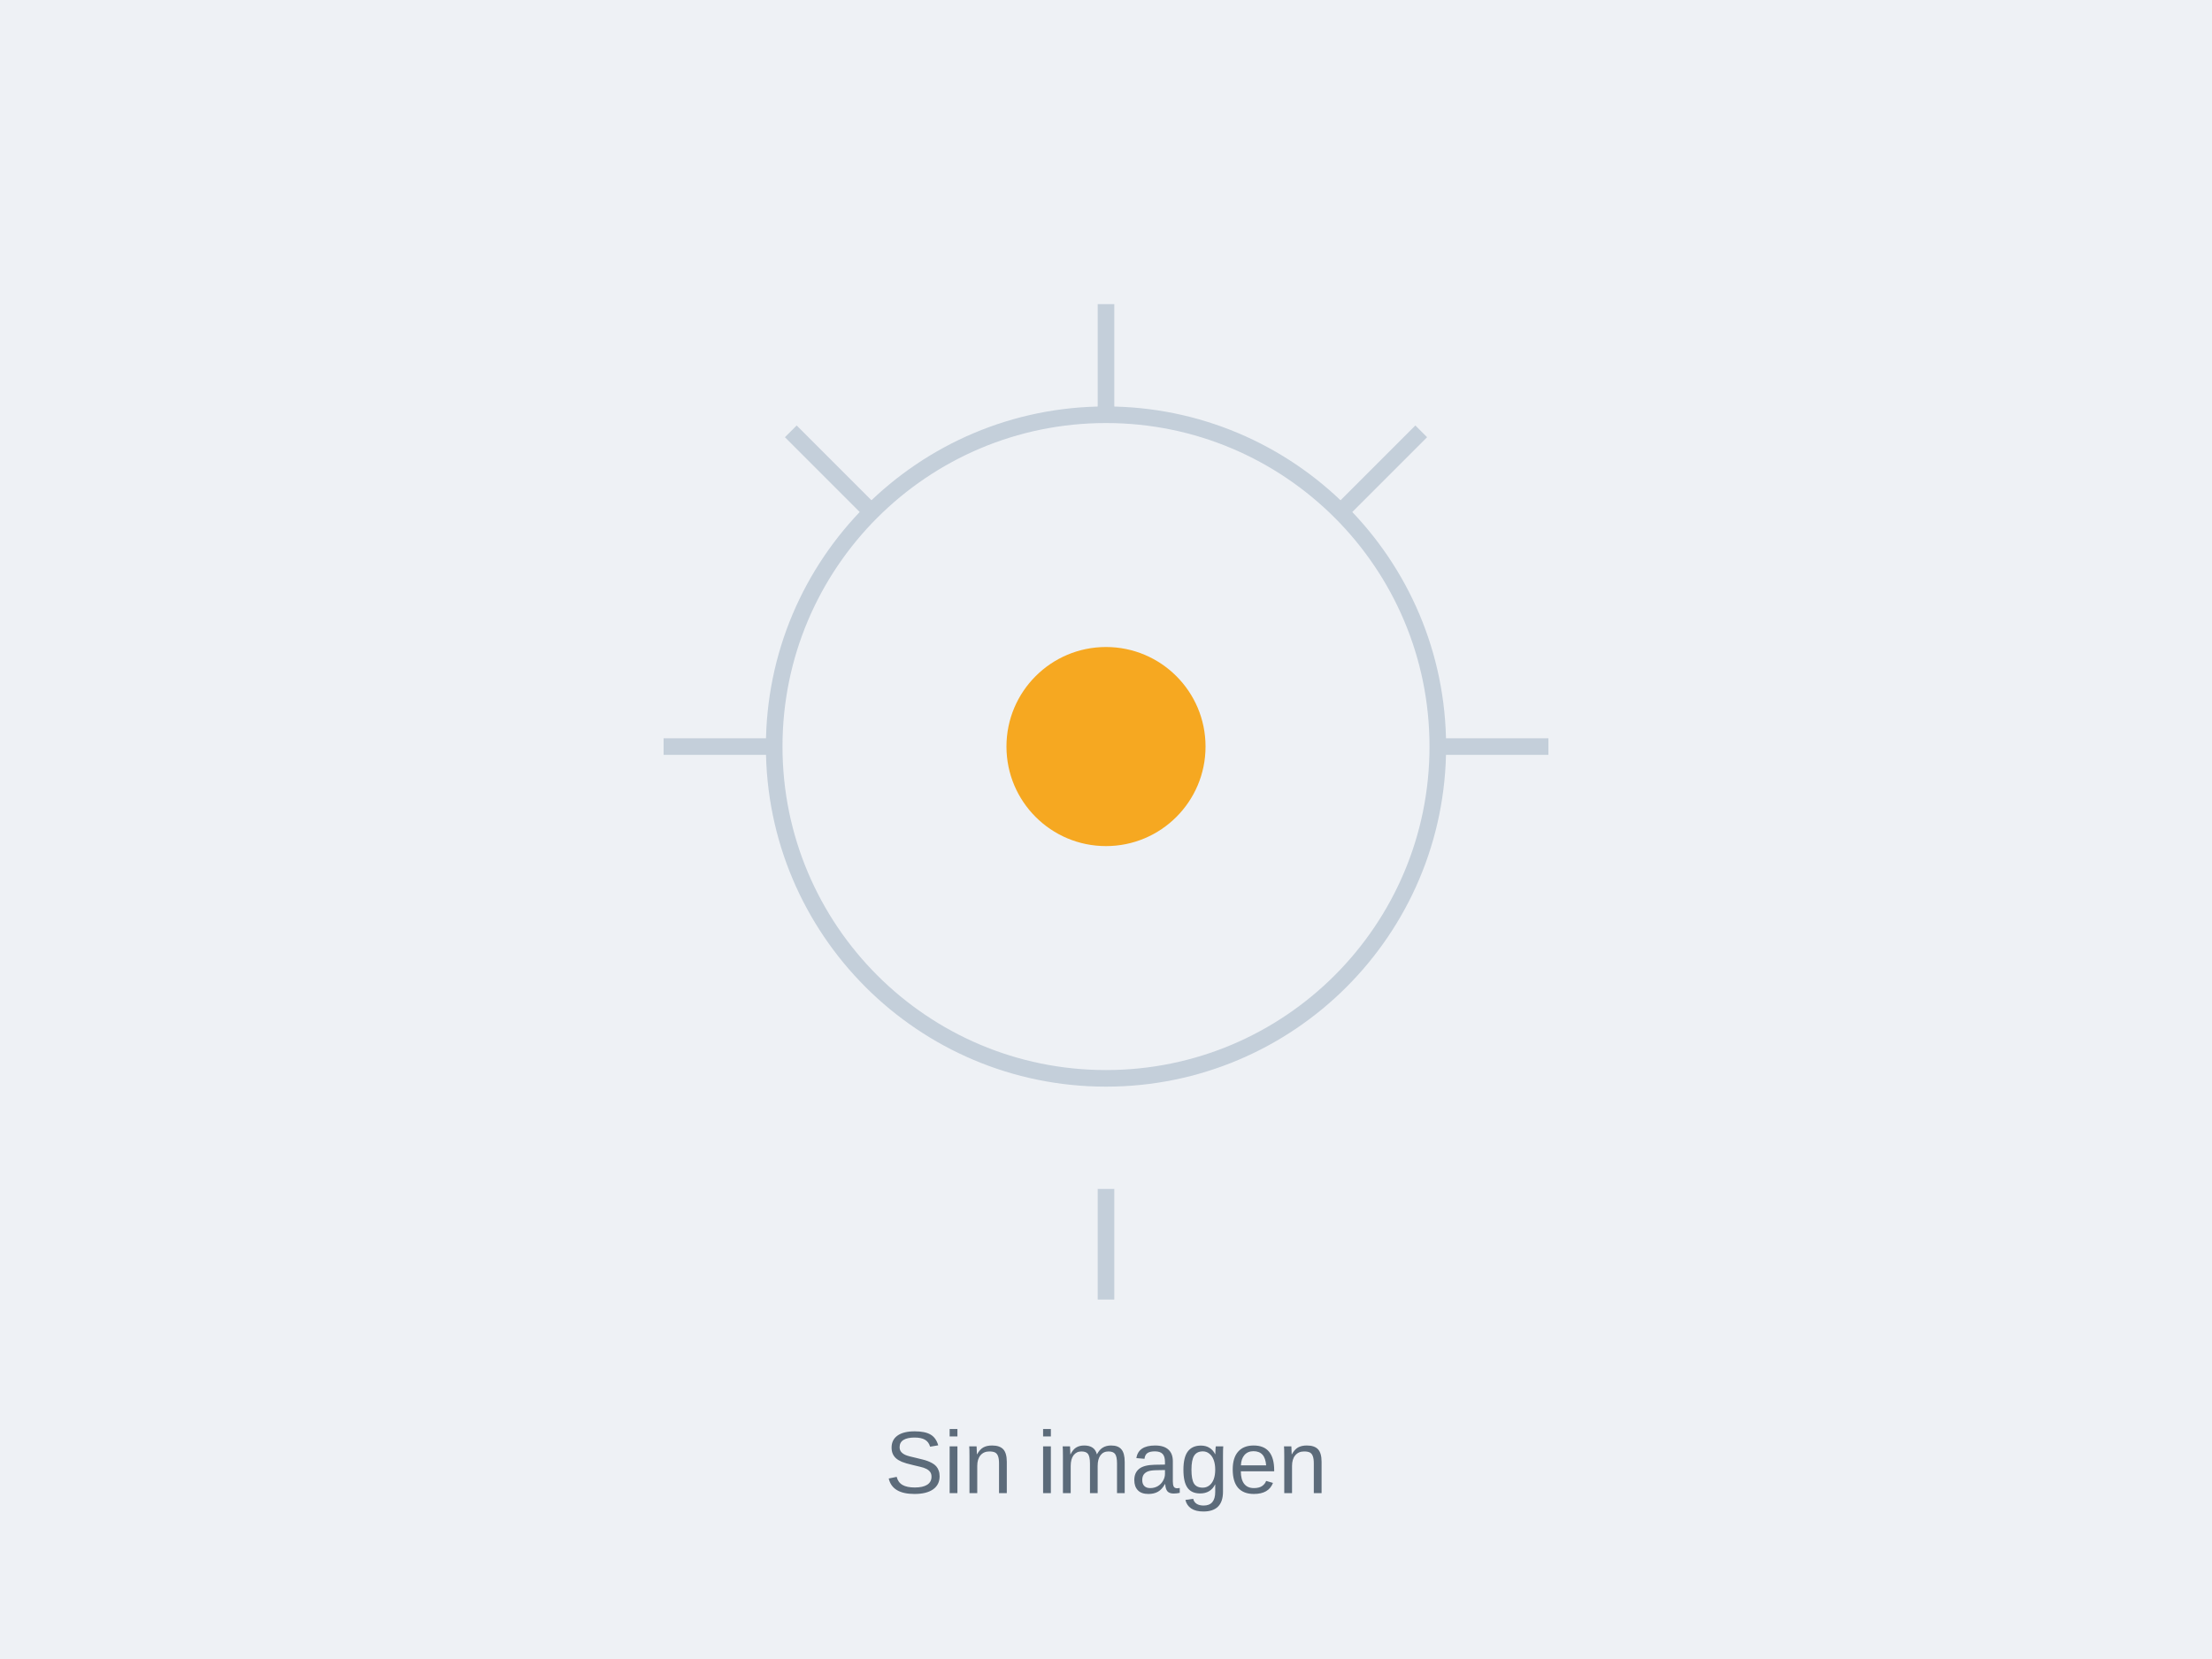
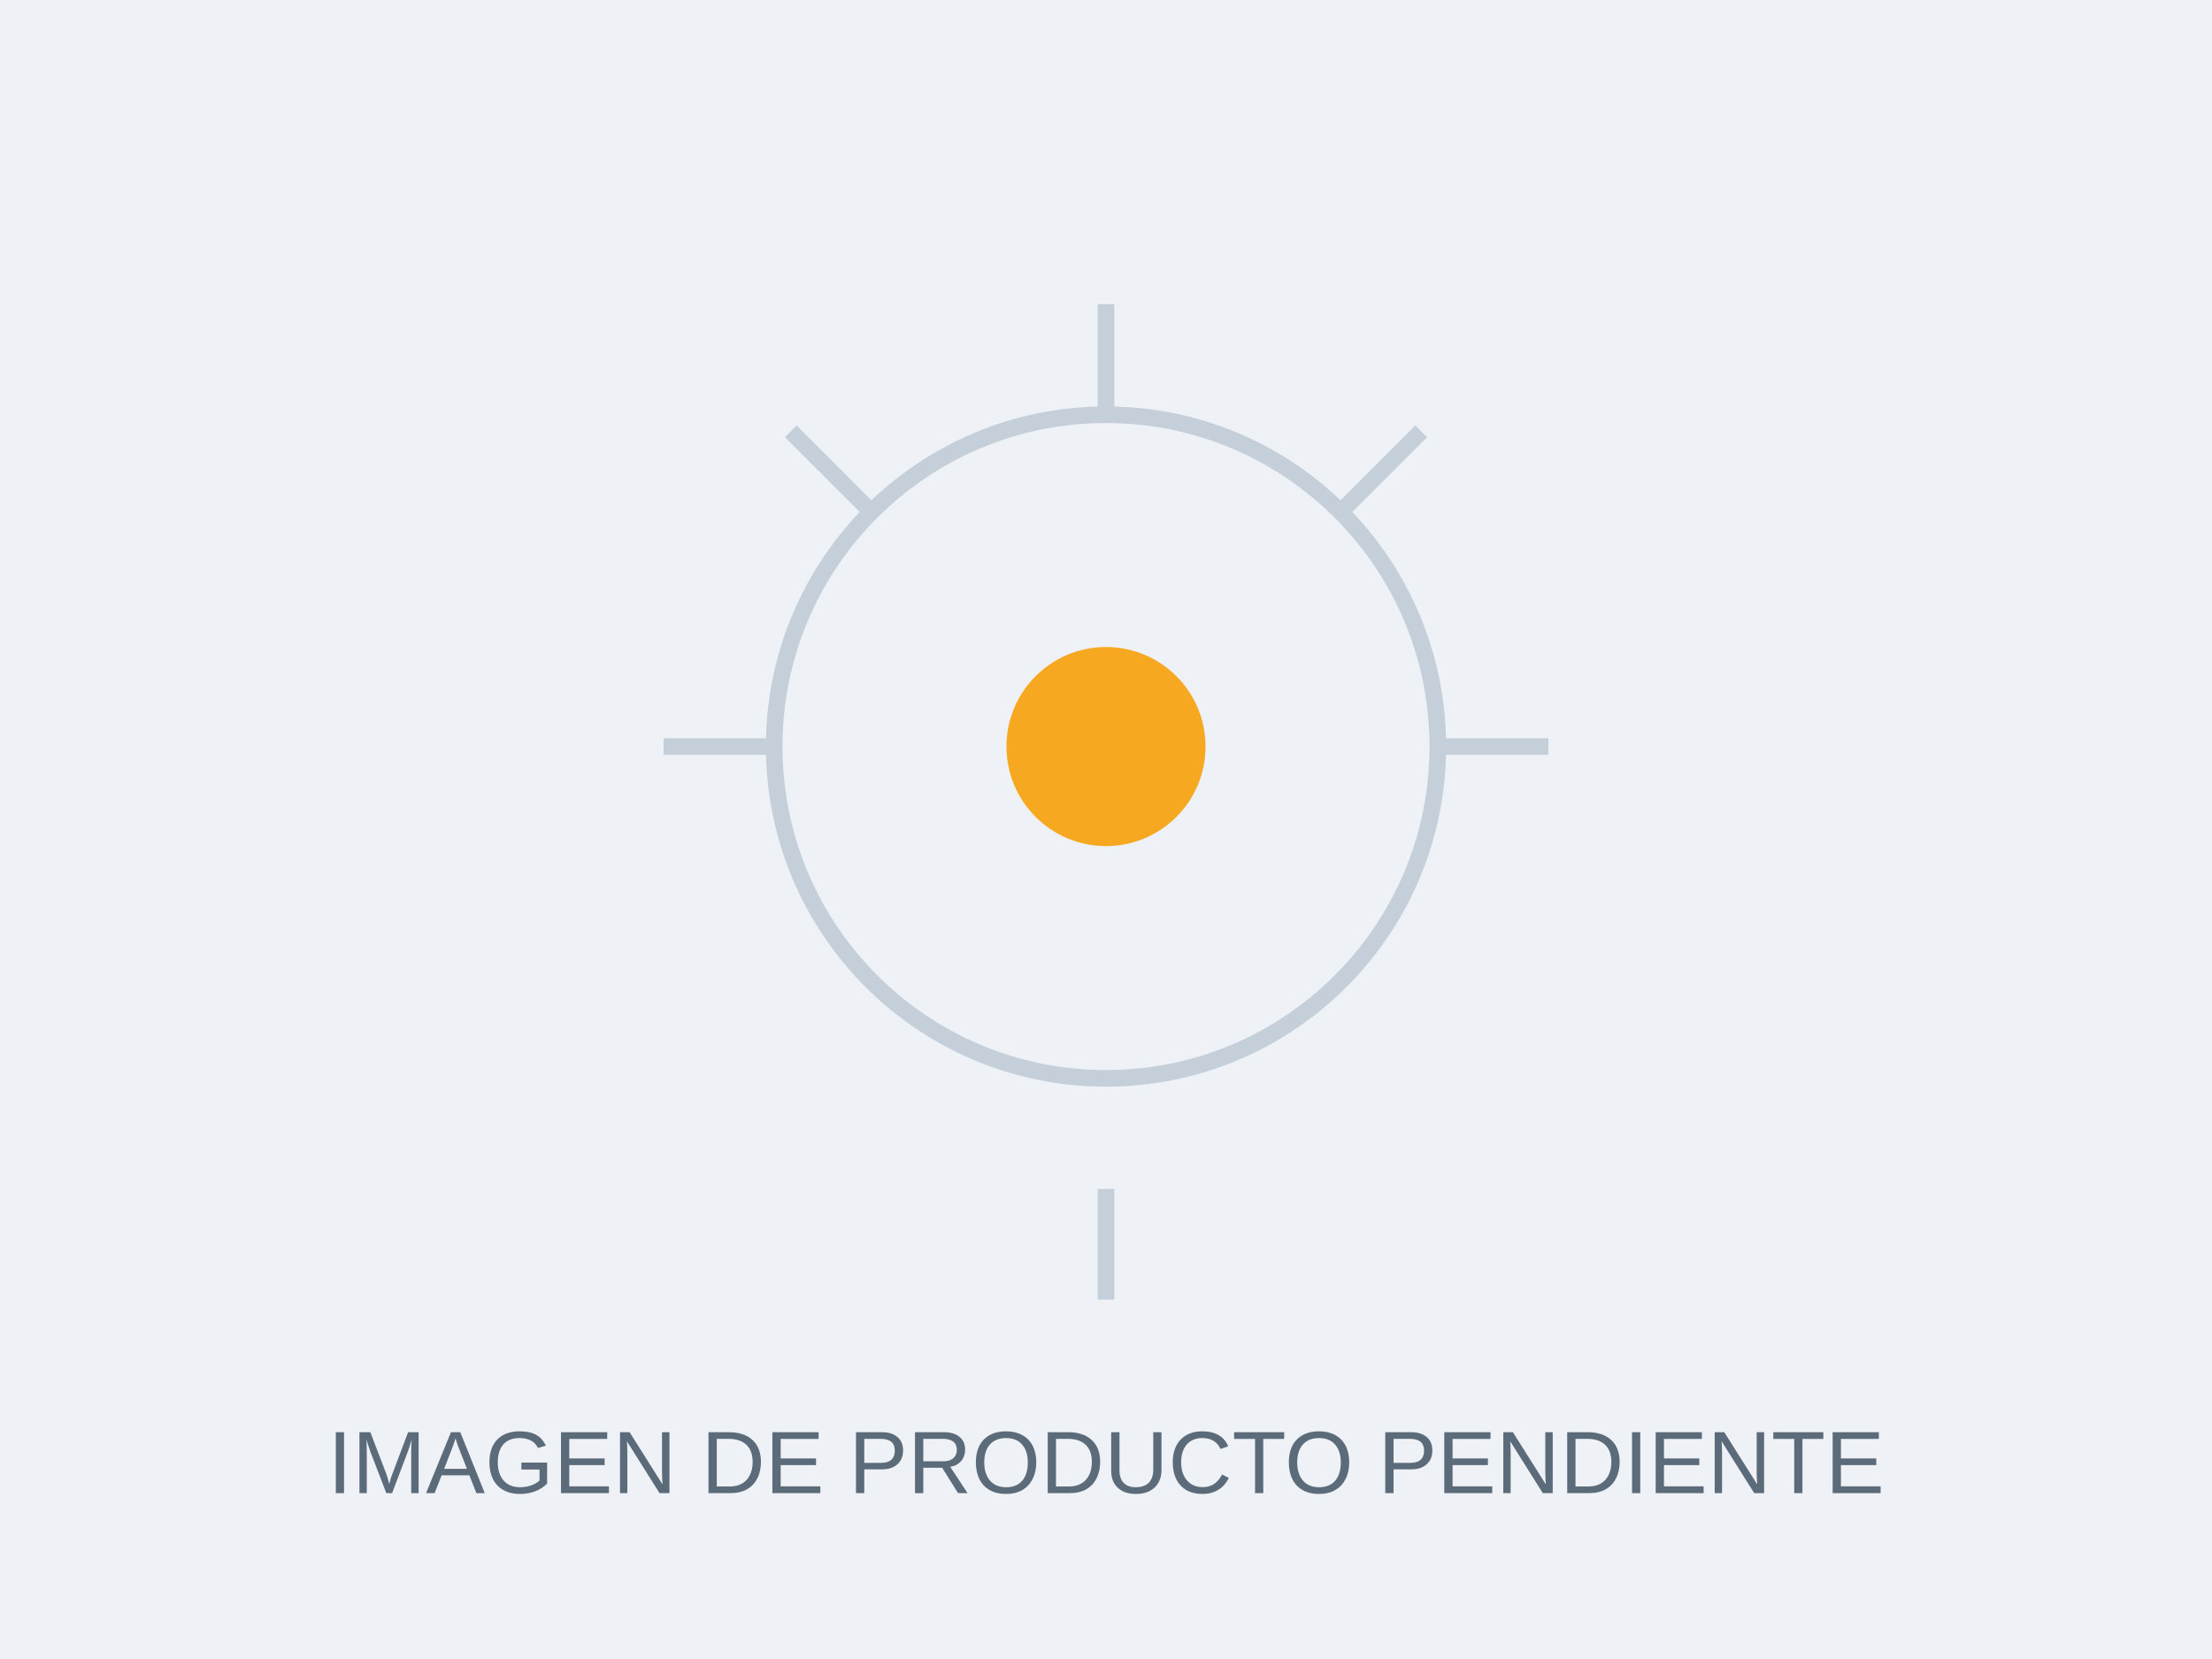
<svg xmlns="http://www.w3.org/2000/svg" width="400" height="300" viewBox="0 0 400 300">
  <rect width="400" height="300" fill="#eef1f5" />
  <g fill="none" stroke="#c4cfda" stroke-width="3">
    <circle cx="200" cy="135" r="60" />
    <path d="M200 75 V 55 M200 215 V 235 M140 135 H 120 M260 135 H 280 M157 92 L 143 78 M243 92 L 257 78" />
    <circle cx="200" cy="135" r="18" fill="#f6a821" stroke="none" />
  </g>
-   <text x="200" y="270" font-family="Segoe UI, Arial, sans-serif" font-size="16" fill="#5c6b7a" text-anchor="middle">Sin imagen</text>
+   <text x="200" y="270" font-family="Segoe UI, Arial, sans-serif" font-size="16" fill="#5c6b7a" text-anchor="middle">IMAGEN DE PRODUCTO PENDIENTE</text>
</svg>
